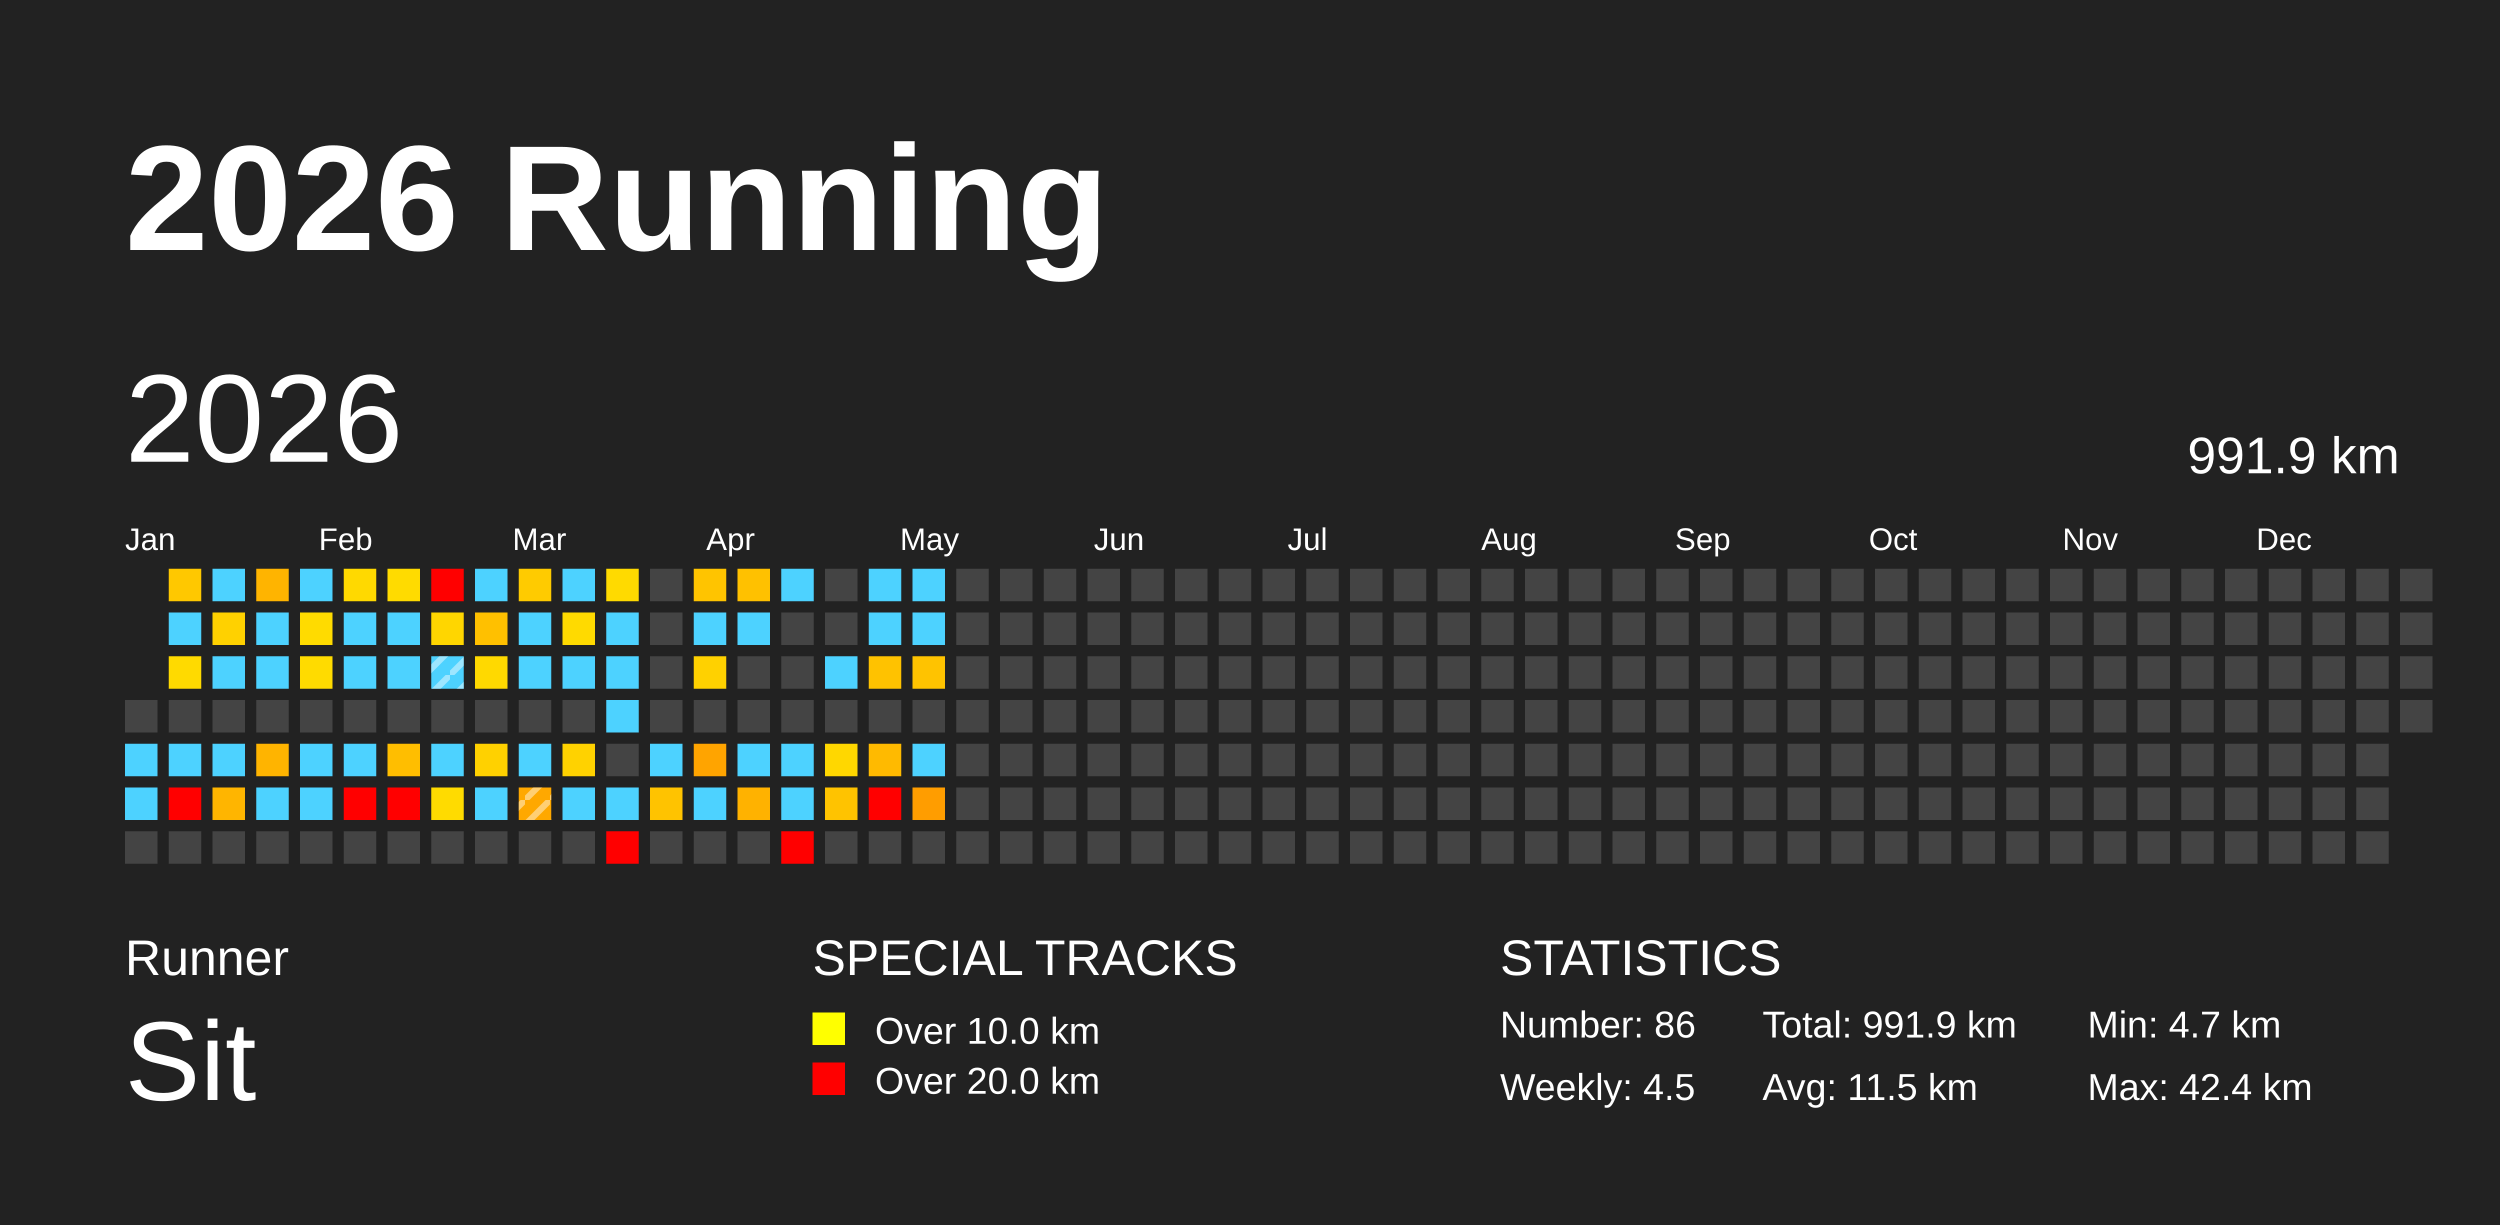
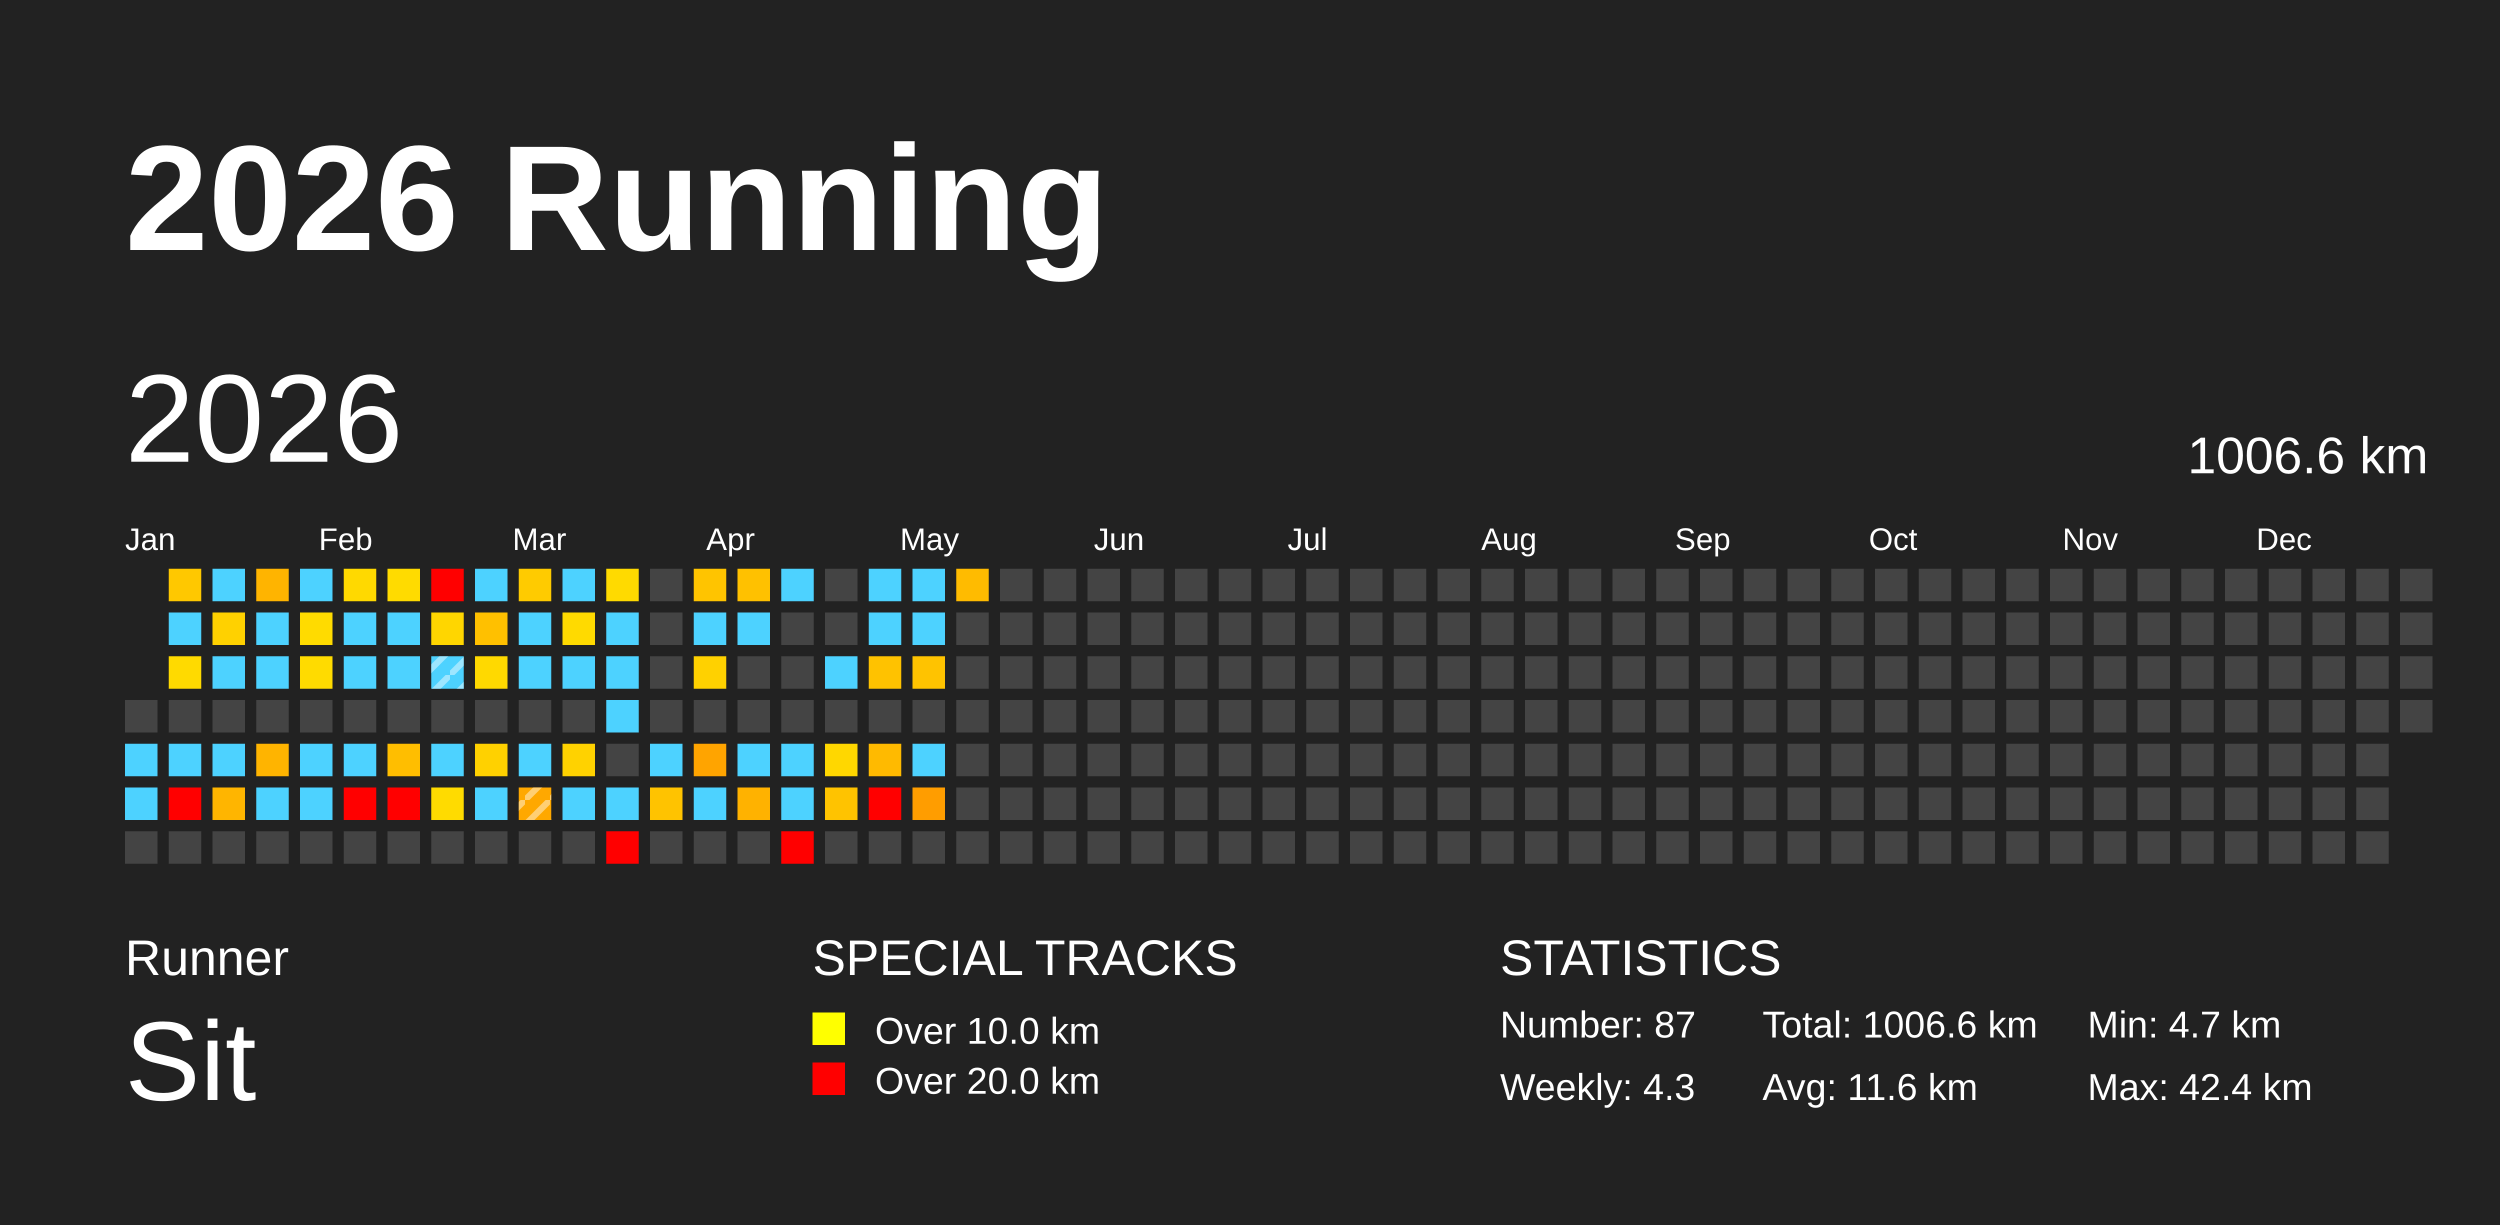
<svg xmlns="http://www.w3.org/2000/svg" baseProfile="full" height="98mm" version="1.1" viewBox="0,0,200,98" width="200mm">
  <defs>
    <pattern height="2" id="indoor-stripe" patternUnits="userSpaceOnUse" width="2">
      <line stroke="white" stroke-opacity="0.45" stroke-width="0.5" x1="0" x2="2" y1="2" y2="0" />
    </pattern>
  </defs>
  <rect fill="#222222" height="98" width="200" x="0" y="0" />
  <text fill="#FFFFFF" style="font-size:12px; font-family:Arial; font-weight:bold;" x="10" y="20">2026 Running</text>
  <text fill="#FFFFFF" style="font-size:4px; font-family:Arial" x="10" y="78">Runner</text>
  <text fill="#FFFFFF" style="font-size:9px; font-family:Arial" x="10" y="88">Sit</text>
  <text fill="#FFFFFF" style="font-size:4px; font-family:Arial" x="65" y="78">SPECIAL TRACKS</text>
  <rect fill="yellow" height="2.6" width="2.6" x="65" y="81" />
  <text fill="#FFFFFF" style="font-size:3px; font-family:Arial" x="70" y="83.5">Over 10.0 km</text>
  <rect fill="red" height="2.6" width="2.6" x="65" y="85" />
  <text fill="#FFFFFF" style="font-size:3px; font-family:Arial" x="70" y="87.5">Over 20.0 km</text>
  <text fill="#FFFFFF" style="font-size:4px; font-family:Arial" x="120" y="78">STATISTICS</text>
-   <text fill="#FFFFFF" style="font-size:3px; font-family:Arial" x="120" y="83">Number: 86</text>
-   <text fill="#FFFFFF" style="font-size:3px; font-family:Arial" x="120" y="88">Weekly: 4.5</text>
-   <text fill="#FFFFFF" style="font-size:3px; font-family:Arial" x="141" y="83">Total: 991.9 km</text>
-   <text fill="#FFFFFF" style="font-size:3px; font-family:Arial" x="141" y="88">Avg: 11.5 km</text>
+   <text fill="#FFFFFF" style="font-size:3px; font-family:Arial" x="120" y="83">Number: 87</text>
+   <text fill="#FFFFFF" style="font-size:3px; font-family:Arial" x="120" y="88">Weekly: 4.3</text>
+   <text fill="#FFFFFF" style="font-size:3px; font-family:Arial" x="141" y="83">Total: 1006.6 km</text>
+   <text fill="#FFFFFF" style="font-size:3px; font-family:Arial" x="141" y="88">Avg: 11.6 km</text>
  <text fill="#FFFFFF" style="font-size:3px; font-family:Arial" x="167" y="83">Min: 4.7 km</text>
  <text fill="#FFFFFF" style="font-size:3px; font-family:Arial" x="167" y="88">Max: 42.4 km</text>
  <text dominant-baseline="hanging" fill="#FFFFFF" style="font-size:10.0px; font-family:Arial;" x="10" y="30">2026</text>
-   <text dominant-baseline="hanging" fill="#FFFFFF" style="font-size:4.125px; font-family:Arial;" x="175" y="35">991.9 km</text>
+   <text dominant-baseline="hanging" fill="#FFFFFF" style="font-size:4.125px; font-family:Arial;" x="175" y="35">1006.6 km</text>
  <text fill="#FFFFFF" style="font-size:2.5px; font-family:Arial" x="10.0" y="44">Jan</text>
  <text fill="#FFFFFF" style="font-size:2.5px; font-family:Arial" x="25.5" y="44">Feb</text>
  <text fill="#FFFFFF" style="font-size:2.5px; font-family:Arial" x="41.0" y="44">Mar</text>
  <text fill="#FFFFFF" style="font-size:2.5px; font-family:Arial" x="56.5" y="44">Apr</text>
  <text fill="#FFFFFF" style="font-size:2.5px; font-family:Arial" x="72.0" y="44">May</text>
  <text fill="#FFFFFF" style="font-size:2.5px; font-family:Arial" x="87.5" y="44">Jun</text>
  <text fill="#FFFFFF" style="font-size:2.5px; font-family:Arial" x="103.0" y="44">Jul</text>
  <text fill="#FFFFFF" style="font-size:2.5px; font-family:Arial" x="118.5" y="44">Aug</text>
  <text fill="#FFFFFF" style="font-size:2.5px; font-family:Arial" x="134.0" y="44">Sep</text>
  <text fill="#FFFFFF" style="font-size:2.5px; font-family:Arial" x="149.5" y="44">Oct</text>
  <text fill="#FFFFFF" style="font-size:2.5px; font-family:Arial" x="165.0" y="44">Nov</text>
  <text fill="#FFFFFF" style="font-size:2.5px; font-family:Arial" x="180.5" y="44">Dec</text>
  <rect fill="#444444" height="2.6" width="2.6" x="10.0" y="56.0" />
  <rect fill="#4dd2ff" height="2.6" width="2.6" x="10.0" y="59.5" />
  <rect fill="#4dd2ff" height="2.6" width="2.6" x="10.0" y="63.0" />
  <rect fill="#444444" height="2.6" width="2.6" x="10.0" y="66.5" />
  <rect fill="#ffc800" height="2.6" width="2.6" x="13.5" y="45.5" />
  <rect fill="#4dd2ff" height="2.6" width="2.6" x="13.5" y="49.0" />
  <rect fill="#ffda00" height="2.6" width="2.6" x="13.5" y="52.5" />
  <rect fill="#444444" height="2.6" width="2.6" x="13.5" y="56.0" />
  <rect fill="#4dd2ff" height="2.6" width="2.6" x="13.5" y="59.5" />
  <rect fill="red" height="2.6" width="2.6" x="13.5" y="63.0" />
  <rect fill="#444444" height="2.6" width="2.6" x="13.5" y="66.5" />
  <rect fill="#4dd2ff" height="2.6" width="2.6" x="17.0" y="45.5" />
  <rect fill="#ffd100" height="2.6" width="2.6" x="17.0" y="49.0" />
  <rect fill="#4dd2ff" height="2.6" width="2.6" x="17.0" y="52.5" />
  <rect fill="#444444" height="2.6" width="2.6" x="17.0" y="56.0" />
  <rect fill="#4dd2ff" height="2.6" width="2.6" x="17.0" y="59.5" />
  <rect fill="#ffb500" height="2.6" width="2.6" x="17.0" y="63.0" />
  <rect fill="#444444" height="2.6" width="2.6" x="17.0" y="66.5" />
  <rect fill="#ffb400" height="2.6" width="2.6" x="20.5" y="45.5" />
  <rect fill="#4dd2ff" height="2.6" width="2.6" x="20.5" y="49.0" />
  <rect fill="#4dd2ff" height="2.6" width="2.6" x="20.5" y="52.5" />
  <rect fill="#444444" height="2.6" width="2.6" x="20.5" y="56.0" />
  <rect fill="#ffb400" height="2.6" width="2.6" x="20.5" y="59.5" />
  <rect fill="#4dd2ff" height="2.6" width="2.6" x="20.5" y="63.0" />
  <rect fill="#444444" height="2.6" width="2.6" x="20.5" y="66.5" />
  <rect fill="#4dd2ff" height="2.6" width="2.6" x="24.0" y="45.5" />
  <rect fill="#ffdb00" height="2.6" width="2.6" x="24.0" y="49.0" />
  <rect fill="#ffdb00" height="2.6" width="2.6" x="24.0" y="52.5" />
  <rect fill="#444444" height="2.6" width="2.6" x="24.0" y="56.0" />
  <rect fill="#4dd2ff" height="2.6" width="2.6" x="24.0" y="59.5" />
  <rect fill="#4dd2ff" height="2.6" width="2.6" x="24.0" y="63.0" />
  <rect fill="#444444" height="2.6" width="2.6" x="24.0" y="66.5" />
  <rect fill="#ffd900" height="2.6" width="2.6" x="27.5" y="45.5" />
  <rect fill="#4dd2ff" height="2.6" width="2.6" x="27.5" y="49.0" />
  <rect fill="#4dd2ff" height="2.6" width="2.6" x="27.5" y="52.5" />
  <rect fill="#444444" height="2.6" width="2.6" x="27.5" y="56.0" />
  <rect fill="#4dd2ff" height="2.6" width="2.6" x="27.5" y="59.5" />
  <rect fill="red" height="2.6" width="2.6" x="27.5" y="63.0" />
  <rect fill="#444444" height="2.6" width="2.6" x="27.5" y="66.5" />
  <rect fill="#ffdb00" height="2.6" width="2.6" x="31.0" y="45.5" />
  <rect fill="#4dd2ff" height="2.6" width="2.6" x="31.0" y="49.0" />
  <rect fill="#4dd2ff" height="2.6" width="2.6" x="31.0" y="52.5" />
  <rect fill="#444444" height="2.6" width="2.6" x="31.0" y="56.0" />
  <rect fill="#ffbe00" height="2.6" width="2.6" x="31.0" y="59.5" />
  <rect fill="red" height="2.6" width="2.6" x="31.0" y="63.0" />
  <rect fill="#444444" height="2.6" width="2.6" x="31.0" y="66.5" />
  <rect fill="red" height="2.6" width="2.6" x="34.5" y="45.5" />
  <rect fill="#ffd600" height="2.6" width="2.6" x="34.5" y="49.0" />
  <rect fill="#4dd2ff" height="2.6" width="2.6" x="34.5" y="52.5" />
  <rect fill="url(#indoor-stripe)" height="2.6" style="pointer-events: none;" width="2.6" x="34.5" y="52.5" />
  <rect fill="#444444" height="2.6" width="2.6" x="34.5" y="56.0" />
  <rect fill="#4dd2ff" height="2.6" width="2.6" x="34.5" y="59.5" />
  <rect fill="#ffdb00" height="2.6" width="2.6" x="34.5" y="63.0" />
  <rect fill="#444444" height="2.6" width="2.6" x="34.5" y="66.5" />
  <rect fill="#4dd2ff" height="2.6" width="2.6" x="38.0" y="45.5" />
  <rect fill="#ffc000" height="2.6" width="2.6" x="38.0" y="49.0" />
  <rect fill="#ffd900" height="2.6" width="2.6" x="38.0" y="52.5" />
  <rect fill="#444444" height="2.6" width="2.6" x="38.0" y="56.0" />
  <rect fill="#ffd100" height="2.6" width="2.6" x="38.0" y="59.5" />
  <rect fill="#4dd2ff" height="2.6" width="2.6" x="38.0" y="63.0" />
  <rect fill="#444444" height="2.6" width="2.6" x="38.0" y="66.5" />
  <rect fill="#ffcb00" height="2.6" width="2.6" x="41.5" y="45.5" />
  <rect fill="#4dd2ff" height="2.6" width="2.6" x="41.5" y="49.0" />
  <rect fill="#4dd2ff" height="2.6" width="2.6" x="41.5" y="52.5" />
  <rect fill="#444444" height="2.6" width="2.6" x="41.5" y="56.0" />
  <rect fill="#4dd2ff" height="2.6" width="2.6" x="41.5" y="59.5" />
  <rect fill="#ffa800" height="2.6" width="2.6" x="41.5" y="63.0" />
  <rect fill="url(#indoor-stripe)" height="2.6" style="pointer-events: none;" width="2.6" x="41.5" y="63.0" />
  <rect fill="#444444" height="2.6" width="2.6" x="41.5" y="66.5" />
  <rect fill="#4dd2ff" height="2.6" width="2.6" x="45.0" y="45.5" />
  <rect fill="#ffda00" height="2.6" width="2.6" x="45.0" y="49.0" />
  <rect fill="#4dd2ff" height="2.6" width="2.6" x="45.0" y="52.5" />
  <rect fill="#444444" height="2.6" width="2.6" x="45.0" y="56.0" />
  <rect fill="#ffd200" height="2.6" width="2.6" x="45.0" y="59.5" />
  <rect fill="#4dd2ff" height="2.6" width="2.6" x="45.0" y="63.0" />
  <rect fill="#444444" height="2.6" width="2.6" x="45.0" y="66.5" />
  <rect fill="#ffda00" height="2.6" width="2.6" x="48.5" y="45.5" />
  <rect fill="#4dd2ff" height="2.6" width="2.6" x="48.5" y="49.0" />
  <rect fill="#4dd2ff" height="2.6" width="2.6" x="48.5" y="52.5" />
  <rect fill="#4dd2ff" height="2.6" width="2.6" x="48.5" y="56.0" />
  <rect fill="#444444" height="2.6" width="2.6" x="48.5" y="59.5" />
  <rect fill="#4dd2ff" height="2.6" width="2.6" x="48.5" y="63.0" />
  <rect fill="red" height="2.6" width="2.6" x="48.5" y="66.5" />
  <rect fill="#444444" height="2.6" width="2.6" x="52.0" y="45.5" />
  <rect fill="#444444" height="2.6" width="2.6" x="52.0" y="49.0" />
  <rect fill="#444444" height="2.6" width="2.6" x="52.0" y="52.5" />
  <rect fill="#444444" height="2.6" width="2.6" x="52.0" y="56.0" />
  <rect fill="#4dd2ff" height="2.6" width="2.6" x="52.0" y="59.5" />
  <rect fill="#ffc300" height="2.6" width="2.6" x="52.0" y="63.0" />
  <rect fill="#444444" height="2.6" width="2.6" x="52.0" y="66.5" />
  <rect fill="#ffc400" height="2.6" width="2.6" x="55.5" y="45.5" />
  <rect fill="#4dd2ff" height="2.6" width="2.6" x="55.5" y="49.0" />
  <rect fill="#ffd100" height="2.6" width="2.6" x="55.5" y="52.5" />
  <rect fill="#444444" height="2.6" width="2.6" x="55.5" y="56.0" />
  <rect fill="#ffa400" height="2.6" width="2.6" x="55.5" y="59.5" />
  <rect fill="#4dd2ff" height="2.6" width="2.6" x="55.5" y="63.0" />
  <rect fill="#444444" height="2.6" width="2.6" x="55.5" y="66.5" />
  <rect fill="#ffc100" height="2.6" width="2.6" x="59.0" y="45.5" />
  <rect fill="#4dd2ff" height="2.6" width="2.6" x="59.0" y="49.0" />
  <rect fill="#444444" height="2.6" width="2.6" x="59.0" y="52.5" />
  <rect fill="#444444" height="2.6" width="2.6" x="59.0" y="56.0" />
  <rect fill="#4dd2ff" height="2.6" width="2.6" x="59.0" y="59.5" />
  <rect fill="#ffb200" height="2.6" width="2.6" x="59.0" y="63.0" />
  <rect fill="#444444" height="2.6" width="2.6" x="59.0" y="66.5" />
  <rect fill="#4dd2ff" height="2.6" width="2.6" x="62.5" y="45.5" />
  <rect fill="#444444" height="2.6" width="2.6" x="62.5" y="49.0" />
  <rect fill="#444444" height="2.6" width="2.6" x="62.5" y="52.5" />
  <rect fill="#444444" height="2.6" width="2.6" x="62.5" y="56.0" />
  <rect fill="#4dd2ff" height="2.6" width="2.6" x="62.5" y="59.5" />
  <rect fill="#4dd2ff" height="2.6" width="2.6" x="62.5" y="63.0" />
  <rect fill="red" height="2.6" width="2.6" x="62.5" y="66.5" />
  <rect fill="#444444" height="2.6" width="2.6" x="66.0" y="45.5" />
  <rect fill="#444444" height="2.6" width="2.6" x="66.0" y="49.0" />
  <rect fill="#4dd2ff" height="2.6" width="2.6" x="66.0" y="52.5" />
  <rect fill="#444444" height="2.6" width="2.6" x="66.0" y="56.0" />
  <rect fill="#ffd700" height="2.6" width="2.6" x="66.0" y="59.5" />
  <rect fill="#ffc300" height="2.6" width="2.6" x="66.0" y="63.0" />
  <rect fill="#444444" height="2.6" width="2.6" x="66.0" y="66.5" />
  <rect fill="#4dd2ff" height="2.6" width="2.6" x="69.5" y="45.5" />
  <rect fill="#4dd2ff" height="2.6" width="2.6" x="69.5" y="49.0" />
  <rect fill="#ffc200" height="2.6" width="2.6" x="69.5" y="52.5" />
  <rect fill="#444444" height="2.6" width="2.6" x="69.5" y="56.0" />
  <rect fill="#ffba00" height="2.6" width="2.6" x="69.5" y="59.5" />
  <rect fill="red" height="2.6" width="2.6" x="69.5" y="63.0" />
  <rect fill="#444444" height="2.6" width="2.6" x="69.5" y="66.5" />
  <rect fill="#4dd2ff" height="2.6" width="2.6" x="73.0" y="45.5" />
  <rect fill="#4dd2ff" height="2.6" width="2.6" x="73.0" y="49.0" />
  <rect fill="#ffc300" height="2.6" width="2.6" x="73.0" y="52.5" />
  <rect fill="#444444" height="2.6" width="2.6" x="73.0" y="56.0" />
  <rect fill="#4dd2ff" height="2.6" width="2.6" x="73.0" y="59.5" />
  <rect fill="#ff9d00" height="2.6" width="2.6" x="73.0" y="63.0" />
  <rect fill="#444444" height="2.6" width="2.6" x="73.0" y="66.5" />
-   <rect fill="#444444" height="2.6" width="2.6" x="76.5" y="45.5" />
+   <rect fill="#ffbb00" height="2.6" width="2.6" x="76.5" y="45.5" />
  <rect fill="#444444" height="2.6" width="2.6" x="76.5" y="49.0" />
  <rect fill="#444444" height="2.6" width="2.6" x="76.5" y="52.5" />
  <rect fill="#444444" height="2.6" width="2.6" x="76.5" y="56.0" />
  <rect fill="#444444" height="2.6" width="2.6" x="76.5" y="59.5" />
  <rect fill="#444444" height="2.6" width="2.6" x="76.5" y="63.0" />
  <rect fill="#444444" height="2.6" width="2.6" x="76.5" y="66.5" />
  <rect fill="#444444" height="2.6" width="2.6" x="80.0" y="45.5" />
  <rect fill="#444444" height="2.6" width="2.6" x="80.0" y="49.0" />
  <rect fill="#444444" height="2.6" width="2.6" x="80.0" y="52.5" />
  <rect fill="#444444" height="2.6" width="2.6" x="80.0" y="56.0" />
  <rect fill="#444444" height="2.6" width="2.6" x="80.0" y="59.5" />
  <rect fill="#444444" height="2.6" width="2.6" x="80.0" y="63.0" />
  <rect fill="#444444" height="2.6" width="2.6" x="80.0" y="66.5" />
  <rect fill="#444444" height="2.6" width="2.6" x="83.5" y="45.5" />
  <rect fill="#444444" height="2.6" width="2.6" x="83.5" y="49.0" />
  <rect fill="#444444" height="2.6" width="2.6" x="83.5" y="52.5" />
  <rect fill="#444444" height="2.6" width="2.6" x="83.5" y="56.0" />
  <rect fill="#444444" height="2.6" width="2.6" x="83.5" y="59.5" />
  <rect fill="#444444" height="2.6" width="2.6" x="83.5" y="63.0" />
  <rect fill="#444444" height="2.6" width="2.6" x="83.5" y="66.5" />
  <rect fill="#444444" height="2.6" width="2.6" x="87.0" y="45.5" />
  <rect fill="#444444" height="2.6" width="2.6" x="87.0" y="49.0" />
  <rect fill="#444444" height="2.6" width="2.6" x="87.0" y="52.5" />
  <rect fill="#444444" height="2.6" width="2.6" x="87.0" y="56.0" />
  <rect fill="#444444" height="2.6" width="2.6" x="87.0" y="59.5" />
  <rect fill="#444444" height="2.6" width="2.6" x="87.0" y="63.0" />
  <rect fill="#444444" height="2.6" width="2.6" x="87.0" y="66.5" />
  <rect fill="#444444" height="2.6" width="2.6" x="90.5" y="45.5" />
  <rect fill="#444444" height="2.6" width="2.6" x="90.5" y="49.0" />
  <rect fill="#444444" height="2.6" width="2.6" x="90.5" y="52.5" />
  <rect fill="#444444" height="2.6" width="2.6" x="90.5" y="56.0" />
  <rect fill="#444444" height="2.6" width="2.6" x="90.5" y="59.5" />
  <rect fill="#444444" height="2.6" width="2.6" x="90.5" y="63.0" />
  <rect fill="#444444" height="2.6" width="2.6" x="90.5" y="66.5" />
  <rect fill="#444444" height="2.6" width="2.6" x="94.0" y="45.5" />
  <rect fill="#444444" height="2.6" width="2.6" x="94.0" y="49.0" />
  <rect fill="#444444" height="2.6" width="2.6" x="94.0" y="52.5" />
  <rect fill="#444444" height="2.6" width="2.6" x="94.0" y="56.0" />
  <rect fill="#444444" height="2.6" width="2.6" x="94.0" y="59.5" />
  <rect fill="#444444" height="2.6" width="2.6" x="94.0" y="63.0" />
  <rect fill="#444444" height="2.6" width="2.6" x="94.0" y="66.5" />
  <rect fill="#444444" height="2.6" width="2.6" x="97.5" y="45.5" />
  <rect fill="#444444" height="2.6" width="2.6" x="97.5" y="49.0" />
  <rect fill="#444444" height="2.6" width="2.6" x="97.5" y="52.5" />
  <rect fill="#444444" height="2.6" width="2.6" x="97.5" y="56.0" />
  <rect fill="#444444" height="2.6" width="2.6" x="97.5" y="59.5" />
  <rect fill="#444444" height="2.6" width="2.6" x="97.5" y="63.0" />
  <rect fill="#444444" height="2.6" width="2.6" x="97.5" y="66.5" />
  <rect fill="#444444" height="2.6" width="2.6" x="101.0" y="45.5" />
  <rect fill="#444444" height="2.6" width="2.6" x="101.0" y="49.0" />
  <rect fill="#444444" height="2.6" width="2.6" x="101.0" y="52.5" />
  <rect fill="#444444" height="2.6" width="2.6" x="101.0" y="56.0" />
  <rect fill="#444444" height="2.6" width="2.6" x="101.0" y="59.5" />
  <rect fill="#444444" height="2.6" width="2.6" x="101.0" y="63.0" />
  <rect fill="#444444" height="2.6" width="2.6" x="101.0" y="66.5" />
  <rect fill="#444444" height="2.6" width="2.6" x="104.5" y="45.5" />
  <rect fill="#444444" height="2.6" width="2.6" x="104.5" y="49.0" />
  <rect fill="#444444" height="2.6" width="2.6" x="104.5" y="52.5" />
  <rect fill="#444444" height="2.6" width="2.6" x="104.5" y="56.0" />
  <rect fill="#444444" height="2.6" width="2.6" x="104.5" y="59.5" />
  <rect fill="#444444" height="2.6" width="2.6" x="104.5" y="63.0" />
  <rect fill="#444444" height="2.6" width="2.6" x="104.5" y="66.5" />
  <rect fill="#444444" height="2.6" width="2.6" x="108.0" y="45.5" />
  <rect fill="#444444" height="2.6" width="2.6" x="108.0" y="49.0" />
  <rect fill="#444444" height="2.6" width="2.6" x="108.0" y="52.5" />
  <rect fill="#444444" height="2.6" width="2.6" x="108.0" y="56.0" />
  <rect fill="#444444" height="2.6" width="2.6" x="108.0" y="59.5" />
  <rect fill="#444444" height="2.6" width="2.6" x="108.0" y="63.0" />
  <rect fill="#444444" height="2.6" width="2.6" x="108.0" y="66.5" />
  <rect fill="#444444" height="2.6" width="2.6" x="111.5" y="45.5" />
  <rect fill="#444444" height="2.6" width="2.6" x="111.5" y="49.0" />
  <rect fill="#444444" height="2.6" width="2.6" x="111.5" y="52.5" />
  <rect fill="#444444" height="2.6" width="2.6" x="111.5" y="56.0" />
  <rect fill="#444444" height="2.6" width="2.6" x="111.5" y="59.5" />
  <rect fill="#444444" height="2.6" width="2.6" x="111.5" y="63.0" />
  <rect fill="#444444" height="2.6" width="2.6" x="111.5" y="66.5" />
  <rect fill="#444444" height="2.6" width="2.6" x="115.0" y="45.5" />
  <rect fill="#444444" height="2.6" width="2.6" x="115.0" y="49.0" />
  <rect fill="#444444" height="2.6" width="2.6" x="115.0" y="52.5" />
  <rect fill="#444444" height="2.6" width="2.6" x="115.0" y="56.0" />
  <rect fill="#444444" height="2.6" width="2.6" x="115.0" y="59.5" />
  <rect fill="#444444" height="2.6" width="2.6" x="115.0" y="63.0" />
  <rect fill="#444444" height="2.6" width="2.6" x="115.0" y="66.5" />
  <rect fill="#444444" height="2.6" width="2.6" x="118.5" y="45.5" />
  <rect fill="#444444" height="2.6" width="2.6" x="118.5" y="49.0" />
  <rect fill="#444444" height="2.6" width="2.6" x="118.5" y="52.5" />
  <rect fill="#444444" height="2.6" width="2.6" x="118.5" y="56.0" />
  <rect fill="#444444" height="2.6" width="2.6" x="118.5" y="59.5" />
  <rect fill="#444444" height="2.6" width="2.6" x="118.5" y="63.0" />
  <rect fill="#444444" height="2.6" width="2.6" x="118.5" y="66.5" />
  <rect fill="#444444" height="2.6" width="2.6" x="122.0" y="45.5" />
  <rect fill="#444444" height="2.6" width="2.6" x="122.0" y="49.0" />
  <rect fill="#444444" height="2.6" width="2.6" x="122.0" y="52.5" />
  <rect fill="#444444" height="2.6" width="2.6" x="122.0" y="56.0" />
  <rect fill="#444444" height="2.6" width="2.6" x="122.0" y="59.5" />
  <rect fill="#444444" height="2.6" width="2.6" x="122.0" y="63.0" />
  <rect fill="#444444" height="2.6" width="2.6" x="122.0" y="66.5" />
  <rect fill="#444444" height="2.6" width="2.6" x="125.5" y="45.5" />
  <rect fill="#444444" height="2.6" width="2.6" x="125.5" y="49.0" />
  <rect fill="#444444" height="2.6" width="2.6" x="125.5" y="52.5" />
  <rect fill="#444444" height="2.6" width="2.6" x="125.5" y="56.0" />
  <rect fill="#444444" height="2.6" width="2.6" x="125.5" y="59.5" />
  <rect fill="#444444" height="2.6" width="2.6" x="125.5" y="63.0" />
  <rect fill="#444444" height="2.6" width="2.6" x="125.5" y="66.5" />
  <rect fill="#444444" height="2.6" width="2.6" x="129.0" y="45.5" />
  <rect fill="#444444" height="2.6" width="2.6" x="129.0" y="49.0" />
  <rect fill="#444444" height="2.6" width="2.6" x="129.0" y="52.5" />
  <rect fill="#444444" height="2.6" width="2.6" x="129.0" y="56.0" />
  <rect fill="#444444" height="2.6" width="2.6" x="129.0" y="59.5" />
  <rect fill="#444444" height="2.6" width="2.6" x="129.0" y="63.0" />
  <rect fill="#444444" height="2.6" width="2.6" x="129.0" y="66.5" />
  <rect fill="#444444" height="2.6" width="2.6" x="132.5" y="45.5" />
  <rect fill="#444444" height="2.6" width="2.6" x="132.5" y="49.0" />
  <rect fill="#444444" height="2.6" width="2.6" x="132.5" y="52.5" />
  <rect fill="#444444" height="2.6" width="2.6" x="132.5" y="56.0" />
  <rect fill="#444444" height="2.6" width="2.6" x="132.5" y="59.5" />
  <rect fill="#444444" height="2.6" width="2.6" x="132.5" y="63.0" />
  <rect fill="#444444" height="2.6" width="2.6" x="132.5" y="66.5" />
  <rect fill="#444444" height="2.6" width="2.6" x="136.0" y="45.5" />
  <rect fill="#444444" height="2.6" width="2.6" x="136.0" y="49.0" />
  <rect fill="#444444" height="2.6" width="2.6" x="136.0" y="52.5" />
  <rect fill="#444444" height="2.6" width="2.6" x="136.0" y="56.0" />
  <rect fill="#444444" height="2.6" width="2.6" x="136.0" y="59.5" />
  <rect fill="#444444" height="2.6" width="2.6" x="136.0" y="63.0" />
  <rect fill="#444444" height="2.6" width="2.6" x="136.0" y="66.5" />
  <rect fill="#444444" height="2.6" width="2.6" x="139.5" y="45.5" />
  <rect fill="#444444" height="2.6" width="2.6" x="139.5" y="49.0" />
  <rect fill="#444444" height="2.6" width="2.6" x="139.5" y="52.5" />
  <rect fill="#444444" height="2.6" width="2.6" x="139.5" y="56.0" />
  <rect fill="#444444" height="2.6" width="2.6" x="139.5" y="59.5" />
  <rect fill="#444444" height="2.6" width="2.6" x="139.5" y="63.0" />
  <rect fill="#444444" height="2.6" width="2.6" x="139.5" y="66.5" />
  <rect fill="#444444" height="2.6" width="2.6" x="143.0" y="45.5" />
  <rect fill="#444444" height="2.6" width="2.6" x="143.0" y="49.0" />
  <rect fill="#444444" height="2.6" width="2.6" x="143.0" y="52.5" />
  <rect fill="#444444" height="2.6" width="2.6" x="143.0" y="56.0" />
  <rect fill="#444444" height="2.6" width="2.6" x="143.0" y="59.5" />
  <rect fill="#444444" height="2.6" width="2.6" x="143.0" y="63.0" />
  <rect fill="#444444" height="2.6" width="2.6" x="143.0" y="66.5" />
  <rect fill="#444444" height="2.6" width="2.6" x="146.5" y="45.5" />
  <rect fill="#444444" height="2.6" width="2.6" x="146.5" y="49.0" />
  <rect fill="#444444" height="2.6" width="2.6" x="146.5" y="52.5" />
  <rect fill="#444444" height="2.6" width="2.6" x="146.5" y="56.0" />
  <rect fill="#444444" height="2.6" width="2.6" x="146.5" y="59.5" />
  <rect fill="#444444" height="2.6" width="2.6" x="146.5" y="63.0" />
  <rect fill="#444444" height="2.6" width="2.6" x="146.5" y="66.5" />
  <rect fill="#444444" height="2.6" width="2.6" x="150.0" y="45.5" />
  <rect fill="#444444" height="2.6" width="2.6" x="150.0" y="49.0" />
  <rect fill="#444444" height="2.6" width="2.6" x="150.0" y="52.5" />
  <rect fill="#444444" height="2.6" width="2.6" x="150.0" y="56.0" />
  <rect fill="#444444" height="2.6" width="2.6" x="150.0" y="59.5" />
  <rect fill="#444444" height="2.6" width="2.6" x="150.0" y="63.0" />
  <rect fill="#444444" height="2.6" width="2.6" x="150.0" y="66.5" />
  <rect fill="#444444" height="2.6" width="2.6" x="153.5" y="45.5" />
  <rect fill="#444444" height="2.6" width="2.6" x="153.5" y="49.0" />
  <rect fill="#444444" height="2.6" width="2.6" x="153.5" y="52.5" />
  <rect fill="#444444" height="2.6" width="2.6" x="153.5" y="56.0" />
  <rect fill="#444444" height="2.6" width="2.6" x="153.5" y="59.5" />
  <rect fill="#444444" height="2.6" width="2.6" x="153.5" y="63.0" />
  <rect fill="#444444" height="2.6" width="2.6" x="153.5" y="66.5" />
  <rect fill="#444444" height="2.6" width="2.6" x="157.0" y="45.5" />
  <rect fill="#444444" height="2.6" width="2.6" x="157.0" y="49.0" />
  <rect fill="#444444" height="2.6" width="2.6" x="157.0" y="52.5" />
  <rect fill="#444444" height="2.6" width="2.6" x="157.0" y="56.0" />
  <rect fill="#444444" height="2.6" width="2.6" x="157.0" y="59.5" />
  <rect fill="#444444" height="2.6" width="2.6" x="157.0" y="63.0" />
  <rect fill="#444444" height="2.6" width="2.6" x="157.0" y="66.5" />
  <rect fill="#444444" height="2.6" width="2.6" x="160.5" y="45.5" />
  <rect fill="#444444" height="2.6" width="2.6" x="160.5" y="49.0" />
  <rect fill="#444444" height="2.6" width="2.6" x="160.5" y="52.5" />
  <rect fill="#444444" height="2.6" width="2.6" x="160.5" y="56.0" />
  <rect fill="#444444" height="2.6" width="2.6" x="160.5" y="59.5" />
  <rect fill="#444444" height="2.6" width="2.6" x="160.5" y="63.0" />
  <rect fill="#444444" height="2.6" width="2.6" x="160.5" y="66.5" />
  <rect fill="#444444" height="2.6" width="2.6" x="164.0" y="45.5" />
  <rect fill="#444444" height="2.6" width="2.6" x="164.0" y="49.0" />
  <rect fill="#444444" height="2.6" width="2.6" x="164.0" y="52.5" />
  <rect fill="#444444" height="2.6" width="2.6" x="164.0" y="56.0" />
  <rect fill="#444444" height="2.6" width="2.6" x="164.0" y="59.5" />
  <rect fill="#444444" height="2.6" width="2.6" x="164.0" y="63.0" />
  <rect fill="#444444" height="2.6" width="2.6" x="164.0" y="66.5" />
  <rect fill="#444444" height="2.6" width="2.6" x="167.5" y="45.5" />
  <rect fill="#444444" height="2.6" width="2.6" x="167.5" y="49.0" />
  <rect fill="#444444" height="2.6" width="2.6" x="167.5" y="52.5" />
  <rect fill="#444444" height="2.6" width="2.6" x="167.5" y="56.0" />
  <rect fill="#444444" height="2.6" width="2.6" x="167.5" y="59.5" />
  <rect fill="#444444" height="2.6" width="2.6" x="167.5" y="63.0" />
  <rect fill="#444444" height="2.6" width="2.6" x="167.5" y="66.5" />
  <rect fill="#444444" height="2.6" width="2.6" x="171.0" y="45.5" />
  <rect fill="#444444" height="2.6" width="2.6" x="171.0" y="49.0" />
  <rect fill="#444444" height="2.6" width="2.6" x="171.0" y="52.5" />
  <rect fill="#444444" height="2.6" width="2.6" x="171.0" y="56.0" />
  <rect fill="#444444" height="2.6" width="2.6" x="171.0" y="59.5" />
  <rect fill="#444444" height="2.6" width="2.6" x="171.0" y="63.0" />
  <rect fill="#444444" height="2.6" width="2.6" x="171.0" y="66.5" />
  <rect fill="#444444" height="2.6" width="2.6" x="174.5" y="45.5" />
  <rect fill="#444444" height="2.6" width="2.6" x="174.5" y="49.0" />
  <rect fill="#444444" height="2.6" width="2.6" x="174.5" y="52.5" />
  <rect fill="#444444" height="2.6" width="2.6" x="174.5" y="56.0" />
  <rect fill="#444444" height="2.6" width="2.6" x="174.5" y="59.5" />
  <rect fill="#444444" height="2.6" width="2.6" x="174.5" y="63.0" />
  <rect fill="#444444" height="2.6" width="2.6" x="174.5" y="66.5" />
  <rect fill="#444444" height="2.6" width="2.6" x="178.0" y="45.5" />
  <rect fill="#444444" height="2.6" width="2.6" x="178.0" y="49.0" />
  <rect fill="#444444" height="2.6" width="2.6" x="178.0" y="52.5" />
  <rect fill="#444444" height="2.6" width="2.6" x="178.0" y="56.0" />
  <rect fill="#444444" height="2.6" width="2.6" x="178.0" y="59.5" />
  <rect fill="#444444" height="2.6" width="2.6" x="178.0" y="63.0" />
  <rect fill="#444444" height="2.6" width="2.6" x="178.0" y="66.5" />
  <rect fill="#444444" height="2.6" width="2.6" x="181.5" y="45.5" />
  <rect fill="#444444" height="2.6" width="2.6" x="181.5" y="49.0" />
  <rect fill="#444444" height="2.6" width="2.6" x="181.5" y="52.5" />
  <rect fill="#444444" height="2.6" width="2.6" x="181.5" y="56.0" />
  <rect fill="#444444" height="2.6" width="2.6" x="181.5" y="59.5" />
  <rect fill="#444444" height="2.6" width="2.6" x="181.5" y="63.0" />
  <rect fill="#444444" height="2.6" width="2.6" x="181.5" y="66.5" />
  <rect fill="#444444" height="2.6" width="2.6" x="185.0" y="45.5" />
  <rect fill="#444444" height="2.6" width="2.6" x="185.0" y="49.0" />
  <rect fill="#444444" height="2.6" width="2.6" x="185.0" y="52.5" />
  <rect fill="#444444" height="2.6" width="2.6" x="185.0" y="56.0" />
  <rect fill="#444444" height="2.6" width="2.6" x="185.0" y="59.5" />
  <rect fill="#444444" height="2.6" width="2.6" x="185.0" y="63.0" />
  <rect fill="#444444" height="2.6" width="2.6" x="185.0" y="66.5" />
  <rect fill="#444444" height="2.6" width="2.6" x="188.5" y="45.5" />
  <rect fill="#444444" height="2.6" width="2.6" x="188.5" y="49.0" />
  <rect fill="#444444" height="2.6" width="2.6" x="188.5" y="52.5" />
  <rect fill="#444444" height="2.6" width="2.6" x="188.5" y="56.0" />
  <rect fill="#444444" height="2.6" width="2.6" x="188.5" y="59.5" />
  <rect fill="#444444" height="2.6" width="2.6" x="188.5" y="63.0" />
  <rect fill="#444444" height="2.6" width="2.6" x="188.5" y="66.5" />
  <rect fill="#444444" height="2.6" width="2.6" x="192.0" y="45.5" />
  <rect fill="#444444" height="2.6" width="2.6" x="192.0" y="49.0" />
  <rect fill="#444444" height="2.6" width="2.6" x="192.0" y="52.5" />
  <rect fill="#444444" height="2.6" width="2.6" x="192.0" y="56.0" />
</svg>
